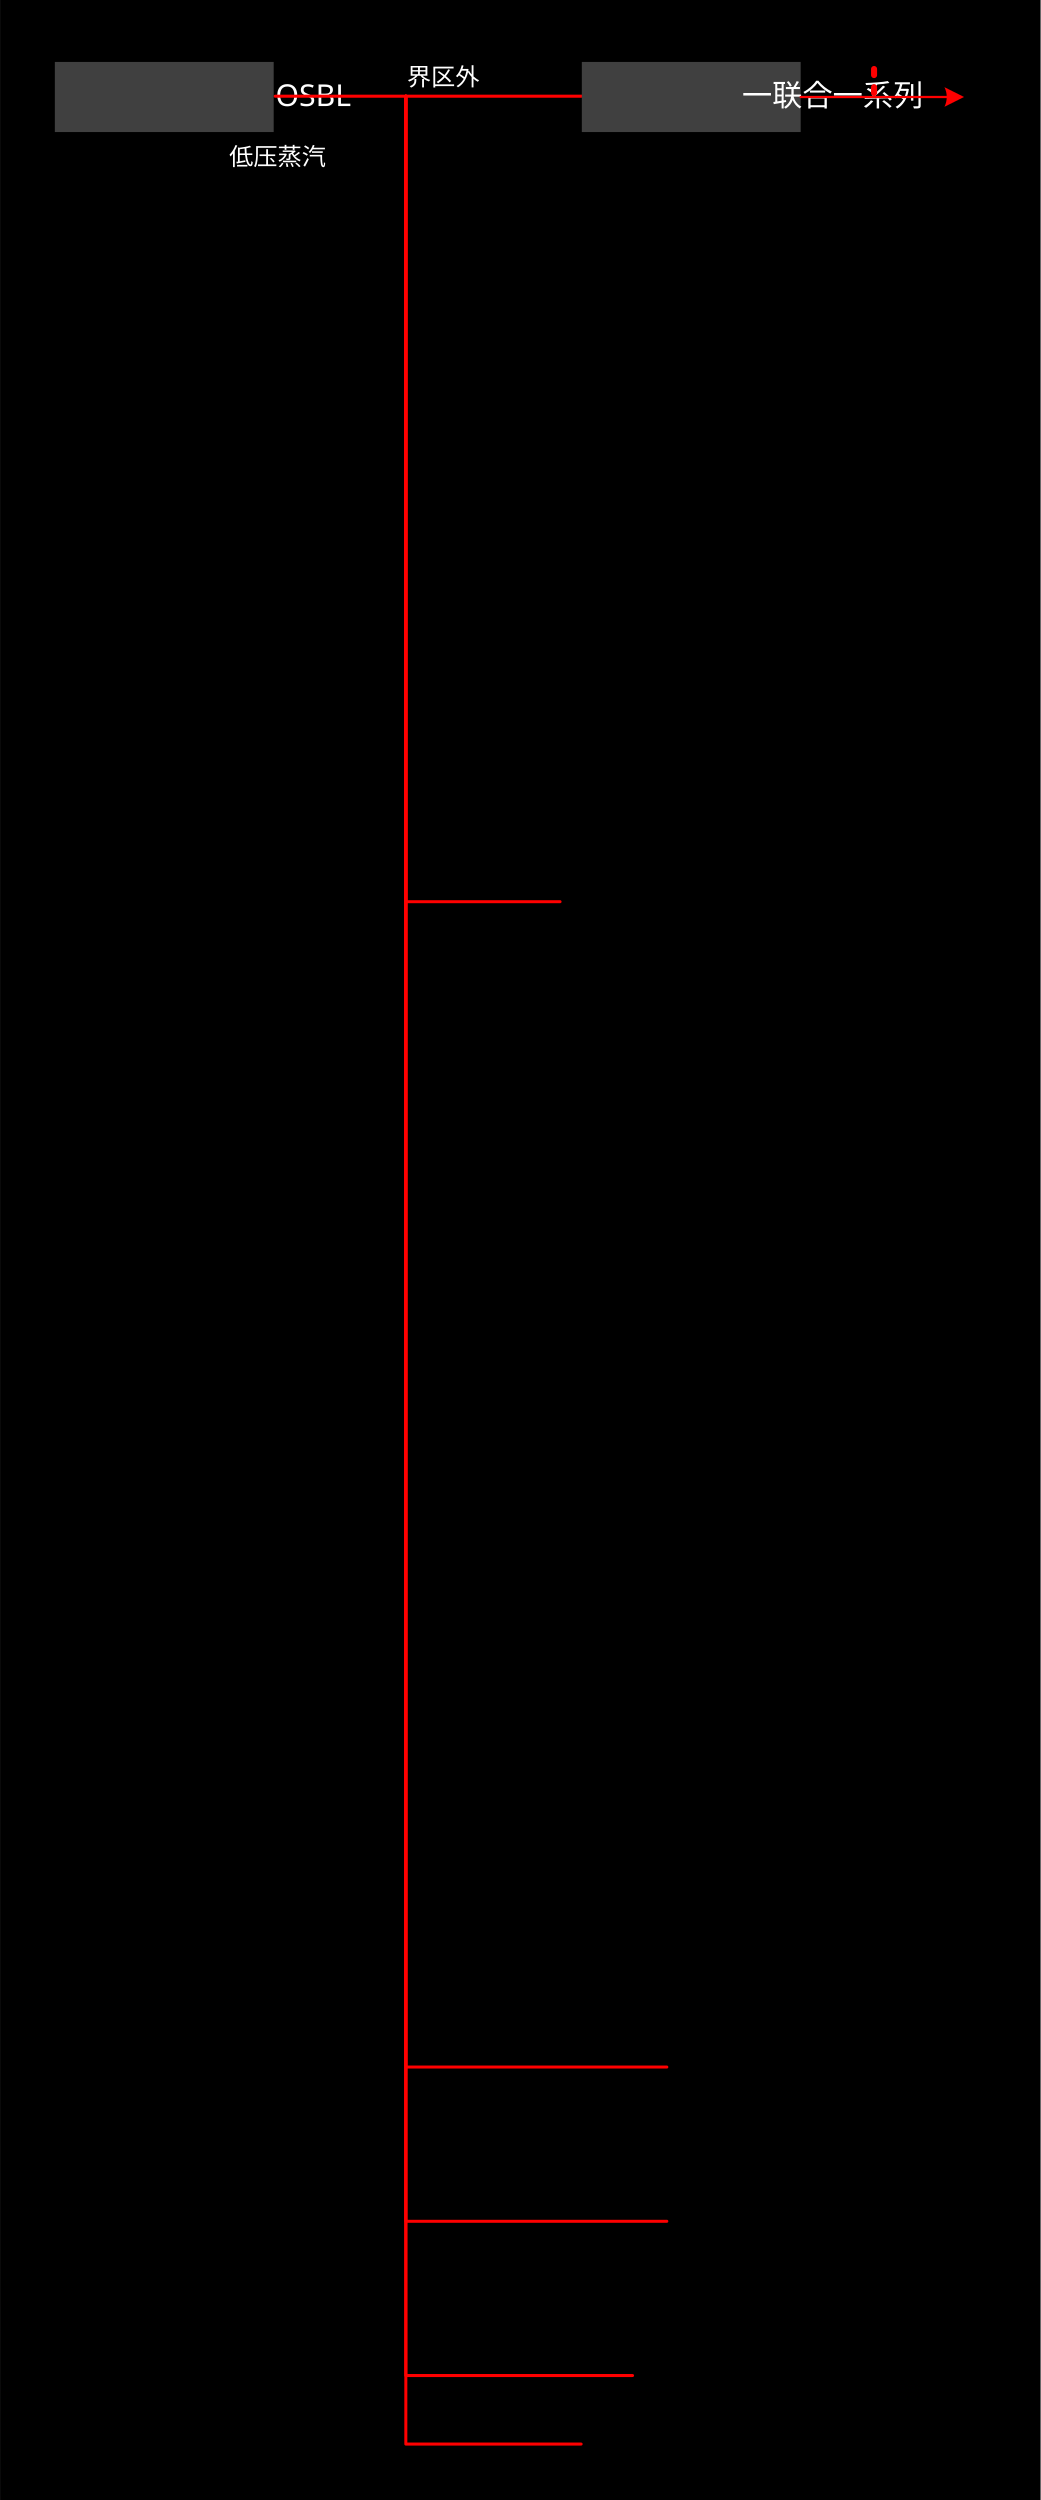
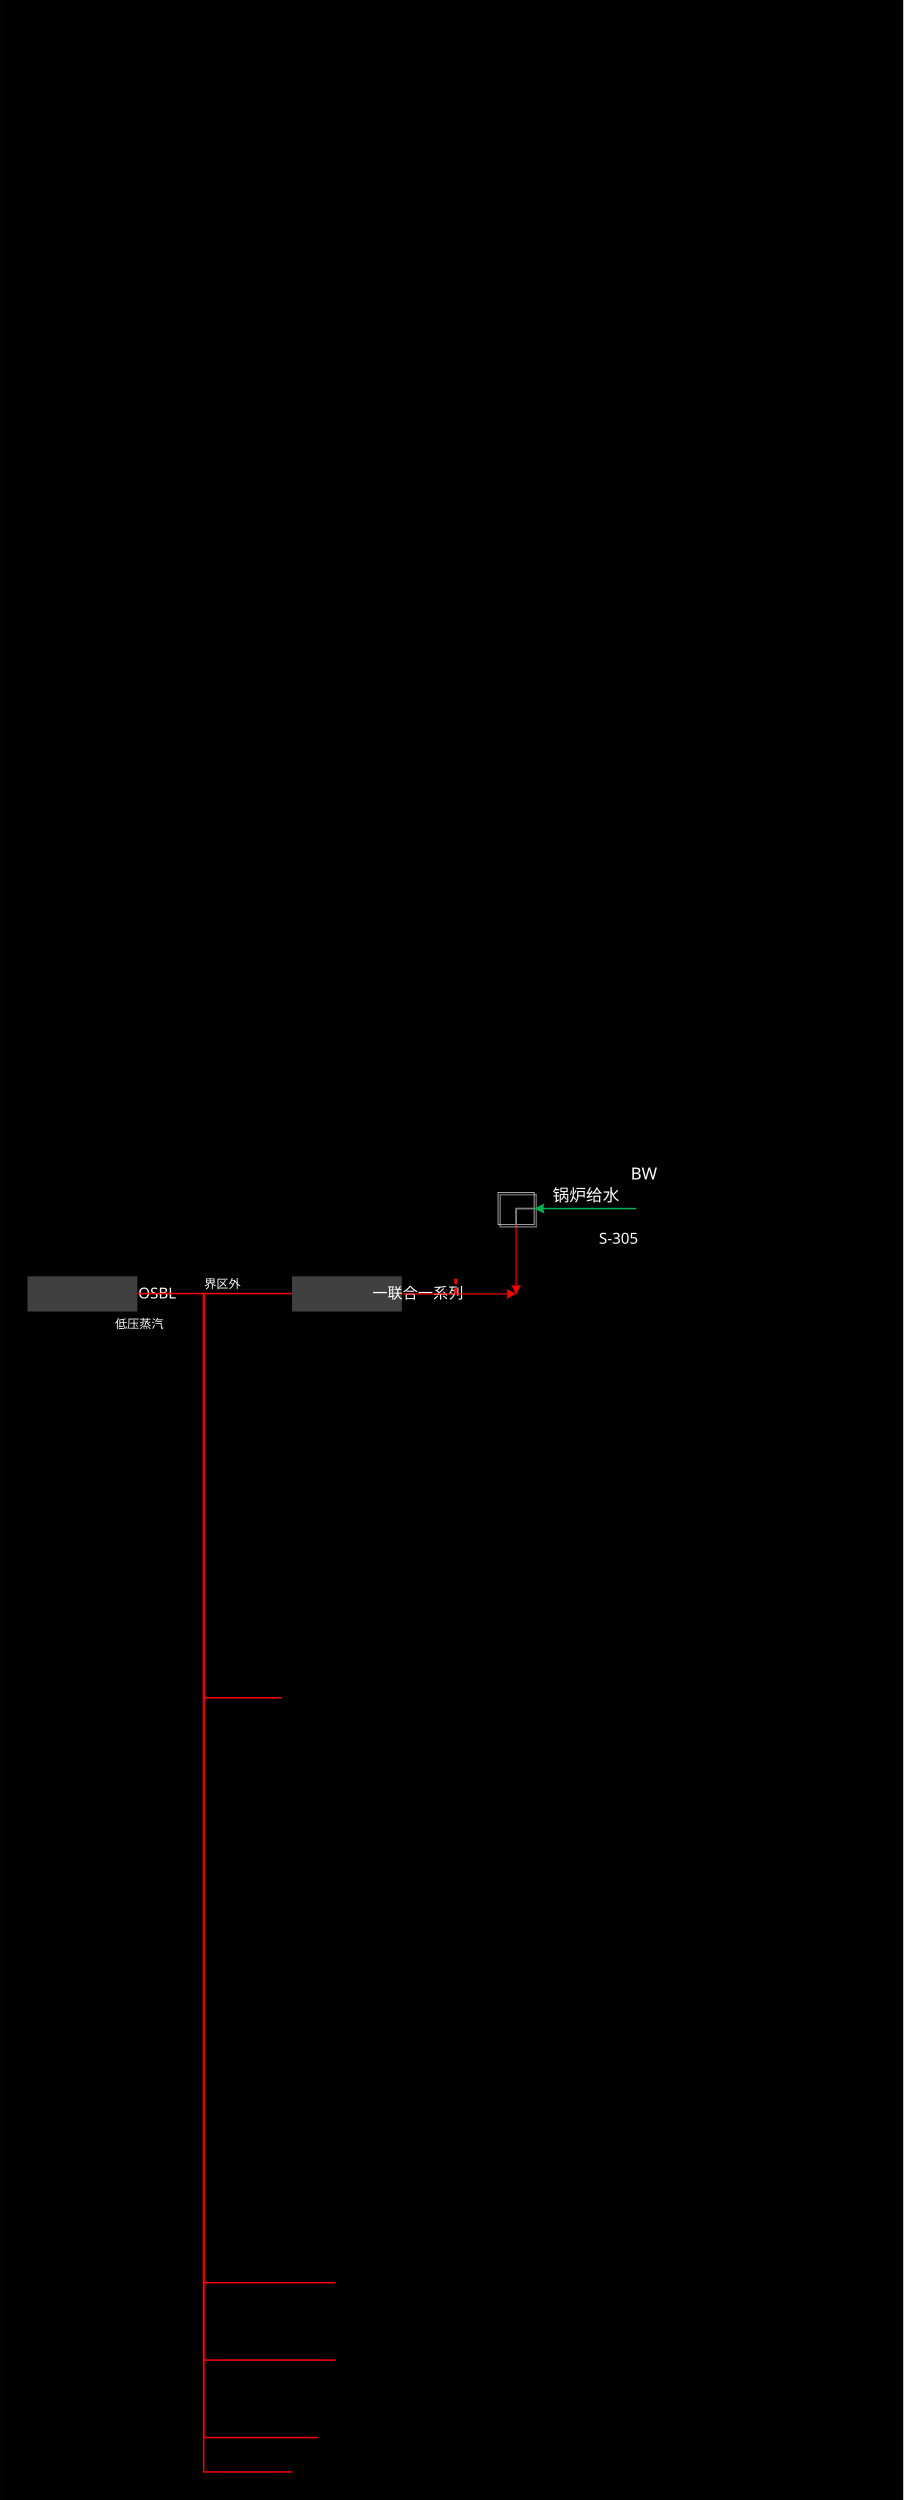
- <svg xmlns="http://www.w3.org/2000/svg" xmlns:ns1="http://schemas.microsoft.com/visio/2003/SVGExtensions/" xmlns:xlink="http://www.w3.org/1999/xlink" width="4.781in" height="11.486in" viewBox="0 0 344.212 827.02" xml:space="preserve" color-interpolation-filters="sRGB" class="st10">
+ <svg xmlns="http://www.w3.org/2000/svg" xmlns:ns1="http://schemas.microsoft.com/visio/2003/SVGExtensions/" xmlns:xlink="http://www.w3.org/1999/xlink" width="8.268in" height="22.886in" viewBox="0 0 595.276 1647.78" xml:space="preserve" color-interpolation-filters="sRGB" class="st19">
  <ns1:documentProperties ns1:langID="2052" ns1:metric="true" ns1:viewMarkup="false">
    <ns1:userDefs>
      <ns1:ud ns1:nameU="msvNoAutoConnect" ns1:val="VT0(0):26" />
    </ns1:userDefs>
  </ns1:documentProperties>
  <style type="text/css">
	
		.st1 {fill:#000000;stroke:none;stroke-linecap:round;stroke-linejoin:round;stroke-width:0.75}
		.st2 {fill:#404040;stroke:none;stroke-linecap:round;stroke-linejoin:round;stroke-width:0.25}
		.st3 {fill:#ffffff;font-family:宋体;font-size:0.833em}
		.st4 {stroke:#ff0000;stroke-linecap:round;stroke-linejoin:round;stroke-width:1}
		.st5 {fill:none;stroke:none;stroke-linecap:round;stroke-linejoin:round;stroke-width:0.25}
		.st6 {fill:#ffffff;font-family:宋体;font-size:0.667em}
		.st7 {marker-end:url(#mrkr5-31);stroke:#ff0000;stroke-linecap:round;stroke-linejoin:round;stroke-width:0.75}
		.st8 {fill:#ff0000;fill-opacity:1;stroke:#ff0000;stroke-opacity:1;stroke-width:0.229}
		.st9 {stroke:#ff0000;stroke-dasharray:2,4;stroke-linecap:round;stroke-linejoin:round;stroke-width:2}
- 		.st10 {fill:none;fill-rule:evenodd;font-size:12px;overflow:visible;stroke-linecap:square;stroke-miterlimit:3}
+ 		.st10 {fill:#ffffff;font-family:Calibri;font-size:0.833em}
+ 		.st11 {visibility:visible}
+ 		.st12 {fill:none;stroke:#cdcdcd;stroke-linecap:butt;stroke-opacity:0.5}
+ 		.st13 {fill:none;stroke:#d8d8d8;stroke-linecap:butt;stroke-width:0.5}
+ 		.st14 {stroke:#7f7f7f;stroke-linecap:round;stroke-linejoin:round;stroke-width:1.2}
+ 		.st15 {marker-end:url(#mrkr5-55);stroke:#00b050;stroke-linecap:round;stroke-linejoin:round;stroke-width:1}
+ 		.st16 {fill:#00b050;fill-opacity:1;stroke:#00b050;stroke-opacity:1;stroke-width:0.284}
+ 		.st17 {fill:#ffffff;font-family:Calibri;font-size:0.917em}
+ 		.st18 {font-family:宋体;font-size:1em}
+ 		.st19 {fill:none;fill-rule:evenodd;font-size:12px;overflow:visible;stroke-linecap:square;stroke-miterlimit:3}
	
	</style>
  <defs id="Patterns_And_Gradients">
    <linearGradient id="grad0-9" x1="0" y1="0" x2="1" y2="0" gradientTransform="rotate(90 0.5 0.5)">
      <stop offset="0" stop-color="#f0f0f0" stop-opacity="1" />
      <stop offset="1" stop-color="#ffffff" stop-opacity="1" />
    </linearGradient>
  </defs>
  <defs id="Markers">
    <g id="lend5">
      <path d="M 2 1 L 0 0 L 1.981 -0.993 C 1.672 -0.365 1.673 0.373 1.985 1 " style="stroke:none" />
    </g>
    <marker id="mrkr5-31" class="st8" ns1:arrowType="5" ns1:arrowSize="2" ns1:setback="7.63" refX="-7.63" orient="auto" markerUnits="strokeWidth" overflow="visible">
      <use xlink:href="#lend5" transform="scale(-4.36,-4.36) " />
    </marker>
+     <marker id="mrkr5-55" class="st16" ns1:arrowType="5" ns1:arrowSize="2" ns1:setback="6.16" refX="-6.16" orient="auto" markerUnits="strokeWidth" overflow="visible">
+       <use xlink:href="#lend5" transform="scale(-3.52,-3.52) " />
+     </marker>
  </defs>
  <g ns1:mID="6" ns1:index="1" ns1:groupContext="backgroundPage">
    <ns1:userDefs>
      <ns1:ud ns1:nameU="msvVisioCreated" ns1:prompt="" ns1:val="VT0(0):26" />
    </ns1:userDefs>
-     <ns1:pageProperties width="4.781" height="11.486" ns1:drawingScale="0.0393701" ns1:pageScale="0.0393701" ns1:drawingUnits="24" ns1:shadowOffsetX="8.50394" ns1:shadowOffsetY="-8.50394" />
+     <ns1:pageProperties width="8.268" height="22.886" ns1:drawingScale="0.0393701" ns1:pageScale="0.0393701" ns1:drawingUnits="24" ns1:shadowOffsetX="8.50394" ns1:shadowOffsetY="-8.50394" />
    <g id="shape43-1" ns1:mID="43" ns1:groupContext="shape">
      <ns1:userDefs>
        <ns1:ud ns1:nameU="Background" ns1:val="VT0(0):26" />
        <ns1:ud ns1:nameU="visVersion" ns1:val="VT0(15):26" />
        <ns1:ud ns1:nameU="msvShapeCategories" ns1:prompt="" ns1:val="VT4(DoNotContain)" />
        <ns1:ud ns1:nameU="msvVisioCreated" ns1:prompt="" ns1:val="VT0(0):26" />
      </ns1:userDefs>
-       <rect x="0" y="0" width="344.212" height="827.02" class="st1" />
+       <rect x="0" y="0" width="595.276" height="1647.78" class="st1" />
    </g>
  </g>
  <g ns1:mID="0" ns1:index="2" ns1:groupContext="foregroundPage">
    <ns1:pageProperties ns1:drawingScale="0.0393701" ns1:pageScale="0.0393701" ns1:drawingUnits="24" ns1:shadowOffsetX="8.50394" ns1:shadowOffsetY="-8.50394" />
    <ns1:layer ns1:name="连接线" ns1:index="0" />
    <g id="shape55-3" ns1:mID="55" ns1:groupContext="shape" transform="translate(18.125,-783.339)">
      <ns1:userDefs>
        <ns1:ud ns1:nameU="msvThemeColors" ns1:val="VT0(36):26" />
        <ns1:ud ns1:nameU="msvThemeEffects" ns1:val="VT0(16):26" />
      </ns1:userDefs>
      <ns1:textBlock ns1:margins="rect(2,2,2,2)" ns1:tabSpace="42.5197" />
-       <ns1:textRect cx="36.198" cy="815.424" width="72.4" height="23.193" />
-       <rect x="0" y="803.828" width="72.397" height="23.193" class="st2" />
-       <text x="26.2" y="818.42" class="st3" ns1:langID="2052">
+       <ns1:textRect cx="36.198" cy="1636.18" width="72.4" height="23.193" />
+       <rect x="0" y="1624.59" width="72.397" height="23.193" class="st2" />
+       <text x="26.2" y="1639.18" class="st3" ns1:langID="2052">
        <ns1:paragraph ns1:horizAlign="1" />
        <ns1:tabList />OSBL</text>
    </g>
    <g id="shape56-6" ns1:mID="56" ns1:groupContext="shape" ns1:layerMember="0" transform="translate(91.0052,-795.193)">
      <ns1:userDefs>
        <ns1:ud ns1:nameU="Scale" ns1:val="VT0(1):26" />
        <ns1:ud ns1:nameU="AntiScale" ns1:val="VT0(1):26" />
        <ns1:ud ns1:nameU="visVersion" ns1:val="VT0(15):26" />
        <ns1:ud ns1:nameU="msvThemeColors" ns1:val="VT0(36):26" />
        <ns1:ud ns1:nameU="msvThemeEffects" ns1:val="VT0(16):26" />
      </ns1:userDefs>
-       <path d="M0 827.02 L43.23 827.02" class="st4" />
-       <path d="M43.23 827.02 L43.23 1093.48 L94.25 1093.48" class="st4" />
-       <path d="M43.23 827.02 L43.23 1478.99 L129.57 1478.99" class="st4" />
-       <path d="M43.23 827.02 L43.23 827.02 L101.45 827.02" class="st4" />
-       <path d="M43.23 827.02 L43.23 1530.01 L129.57 1530.01" class="st4" />
-       <path d="M43.23 827.02 L43.23 1581.04 L118.23 1581.04" class="st4" />
-       <path d="M43.23 827.02 L43.23 1603.71 L101.22 1603.71" class="st4" />
+       <path d="M0 1647.78 L43.23 1647.78" class="st4" />
+       <path d="M43.23 1647.78 L43.23 1914.24 L94.25 1914.24" class="st4" />
+       <path d="M43.23 1647.78 L43.23 2299.75 L129.57 2299.75" class="st4" />
+       <path d="M43.23 1647.78 L43.23 1647.78 L101.45 1647.78" class="st4" />
+       <path d="M43.23 1647.78 L43.23 2350.77 L129.57 2350.77" class="st4" />
+       <path d="M43.23 1647.78 L43.23 2401.8 L118.23 2401.8" class="st4" />
+       <path d="M43.23 1647.78 L43.23 2424.47 L101.22 2424.47" class="st4" />
    </g>
    <g id="shape62-17" ns1:mID="62" ns1:groupContext="shape" transform="translate(192.456,-783.339)">
      <ns1:userDefs>
        <ns1:ud ns1:nameU="msvThemeColors" ns1:val="VT0(36):26" />
        <ns1:ud ns1:nameU="msvThemeEffects" ns1:val="VT0(16):26" />
      </ns1:userDefs>
      <ns1:textBlock ns1:margins="rect(2,2,2,2)" ns1:tabSpace="42.5197" />
-       <ns1:textRect cx="36.198" cy="815.424" width="72.4" height="23.193" />
-       <rect x="0" y="803.828" width="72.397" height="23.193" class="st2" />
-       <text x="6.2" y="818.42" class="st3" ns1:langID="2052">
+       <ns1:textRect cx="36.198" cy="1636.18" width="72.4" height="23.193" />
+       <rect x="0" y="1624.59" width="72.397" height="23.193" class="st2" />
+       <text x="6.2" y="1639.18" class="st3" ns1:langID="2052">
        <ns1:paragraph ns1:horizAlign="1" />
        <ns1:tabList />一联合一系列</text>
    </g>
    <g id="shape63-20" ns1:mID="63" ns1:groupContext="shape" transform="translate(18.125,-769.02)">
      <ns1:userDefs>
        <ns1:ud ns1:nameU="msvThemeColors" ns1:val="VT0(36):26" />
        <ns1:ud ns1:nameU="msvThemeEffects" ns1:val="VT0(16):26" />
      </ns1:userDefs>
      <ns1:textBlock ns1:margins="rect(2,2,2,2)" ns1:tabSpace="42.5197" />
-       <ns1:textRect cx="36.198" cy="821.02" width="72.4" height="12" />
-       <rect x="0" y="815.02" width="72.397" height="12" class="st5" />
-       <text x="20.2" y="823.68" class="st6" ns1:langID="2052">
+       <ns1:textRect cx="36.198" cy="1641.78" width="72.4" height="12" />
+       <rect x="0" y="1635.78" width="72.397" height="12" class="st5" />
+       <text x="20.2" y="1644.44" class="st6" ns1:langID="2052">
        <ns1:paragraph ns1:horizAlign="1" />
        <ns1:tabList />低压蒸汽</text>
    </g>
    <g id="shape64-23" ns1:mID="64" ns1:groupContext="shape" transform="translate(92.126,-795.382)">
      <ns1:userDefs>
        <ns1:ud ns1:nameU="msvThemeColors" ns1:val="VT0(36):26" />
        <ns1:ud ns1:nameU="msvThemeEffects" ns1:val="VT0(16):26" />
      </ns1:userDefs>
      <ns1:textBlock ns1:margins="rect(2,2,2,2)" ns1:tabSpace="42.5197" />
-       <ns1:textRect cx="17.008" cy="821.02" width="34.02" height="12" />
-       <rect x="0" y="815.02" width="34.016" height="12" class="st5" />
-       <text x="5.01" y="823.68" class="st6" ns1:langID="2052">
+       <ns1:textRect cx="17.008" cy="1641.78" width="34.02" height="12" />
+       <rect x="0" y="1635.78" width="34.016" height="12" class="st5" />
+       <text x="5.01" y="1644.44" class="st6" ns1:langID="2052">
        <ns1:paragraph ns1:horizAlign="1" />
        <ns1:tabList />界区外</text>
    </g>
    <g id="shape69-26" ns1:mID="69" ns1:groupContext="shape" ns1:layerMember="0" transform="translate(264.852,-787.849)">
-       <path d="M0 819.93 L48.32 819.93" class="st7" />
+       <path d="M0 1640.69 L69.59 1640.69" class="st7" />
    </g>
-     <g id="shape70-32" ns1:mID="70" ns1:groupContext="shape" ns1:layerMember="0" transform="translate(-537.887,22.8315) rotate(-90) scale(-1,1)">
+     <g id="shape70-32" ns1:mID="70" ns1:groupContext="shape" ns1:layerMember="0" transform="translate(-1347.31,843.591) rotate(-90) scale(-1,1)">
      <ns1:userDefs>
        <ns1:ud ns1:nameU="visVersion" ns1:val="VT0(15):26" />
      </ns1:userDefs>
-       <path d="M0 827.02 L7.94 827.02" class="st9" />
+       <path d="M0 1647.78 L7.94 1647.78" class="st9" />
+     </g>
+     <g id="shape72-35" ns1:mID="72" ns1:groupContext="shape" ns1:layerMember="0" transform="translate(333.071,-839.906)">
+       <path d="M7.09 1647.78 L7.09 1687.41" class="st7" />
+     </g>
+     <g id="shape77-40" ns1:mID="77" ns1:groupContext="shape" transform="translate(342.375,-828.567)">
+       <ns1:userDefs>
+         <ns1:ud ns1:nameU="msvThemeColors" ns1:val="VT0(36):26" />
+         <ns1:ud ns1:nameU="msvThemeEffects" ns1:val="VT0(16):26" />
+       </ns1:userDefs>
+       <ns1:textBlock ns1:margins="rect(2,2,2,2)" ns1:tabSpace="42.5197" />
+       <ns1:textRect cx="17.008" cy="1645.31" width="34.02" height="4.931" />
+       <rect x="0" y="1642.85" width="34.016" height="4.931" class="st5" />
+       <text x="5.58" y="1648.31" class="st10" ns1:langID="2052">
+         <ns1:paragraph ns1:horizAlign="1" />
+         <ns1:tabList />S-305</text>
+     </g>
+     <g id="shape78-43" ns1:mID="78" ns1:groupContext="shape" transform="translate(328.27,-840.585)">
+       <ns1:userDefs>
+         <ns1:ud ns1:nameU="visVersion" ns1:val="VT0(15):26" />
+         <ns1:ud ns1:nameU="msvThemeColors" ns1:val="VT0(36):26" />
+         <ns1:ud ns1:nameU="msvThemeEffects" ns1:val="VT0(16):26" />
+       </ns1:userDefs>
+       <g id="shadow78-44" ns1:groupContext="shadow" ns1:shadowOffsetX="1.44" ns1:shadowOffsetY="-1.44" ns1:shadowType="1" transform="matrix(1,0,0,1,1.44,1.44)" class="st11">
+         <rect x="0" y="1626.54" width="23.774" height="21.242" class="st12" />
+       </g>
+       <rect x="0" y="1626.54" width="23.774" height="21.242" class="st13" />
+     </g>
+     <g id="shape79-47" ns1:mID="79" ns1:groupContext="shape" ns1:layerMember="0" transform="translate(339.014,-838.808)">
+       <ns1:userDefs>
+         <ns1:ud ns1:nameU="msvThemeColors" ns1:val="VT0(36):26" />
+         <ns1:ud ns1:nameU="msvThemeEffects" ns1:val="VT0(16):26" />
+       </ns1:userDefs>
+       <path d="M1.14 1646 L1.14 1635.38 L13.03 1635.38" class="st14" />
+     </g>
+     <g id="shape80-50" ns1:mID="80" ns1:groupContext="shape" ns1:layerMember="0" transform="translate(418.91,-858.292)">
+       <ns1:userDefs>
+         <ns1:ud ns1:nameU="msvThemeColors" ns1:val="VT0(36):26" />
+         <ns1:ud ns1:nameU="msvThemeEffects" ns1:val="VT0(16):26" />
+       </ns1:userDefs>
+       <path d="M0 1654.87 L-60.71 1654.87" class="st15" />
+     </g>
+     <g id="shape81-56" ns1:mID="81" ns1:groupContext="shape" transform="translate(362.217,-854.758)">
+       <ns1:userDefs>
+         <ns1:ud ns1:nameU="msvThemeColors" ns1:val="VT0(36):26" />
+         <ns1:ud ns1:nameU="msvThemeEffects" ns1:val="VT0(16):26" />
+       </ns1:userDefs>
+       <ns1:textBlock ns1:margins="rect(2,2,2,2)" ns1:tabSpace="42.5197" />
+       <ns1:textRect cx="25.821" cy="1636.18" width="51.65" height="23.193" />
+       <rect x="0" y="1624.59" width="51.641" height="23.193" class="st5" />
+       <text x="2" y="1632.16" class="st17" ns1:langID="2052">
+         <ns1:paragraph />
+         <ns1:tabList />BW <ns1:newlineChar />
+         <tspan x="2" dy="1.298em" class="st18">锅炉给水</tspan>
+       </text>
    </g>
  </g>
</svg>
